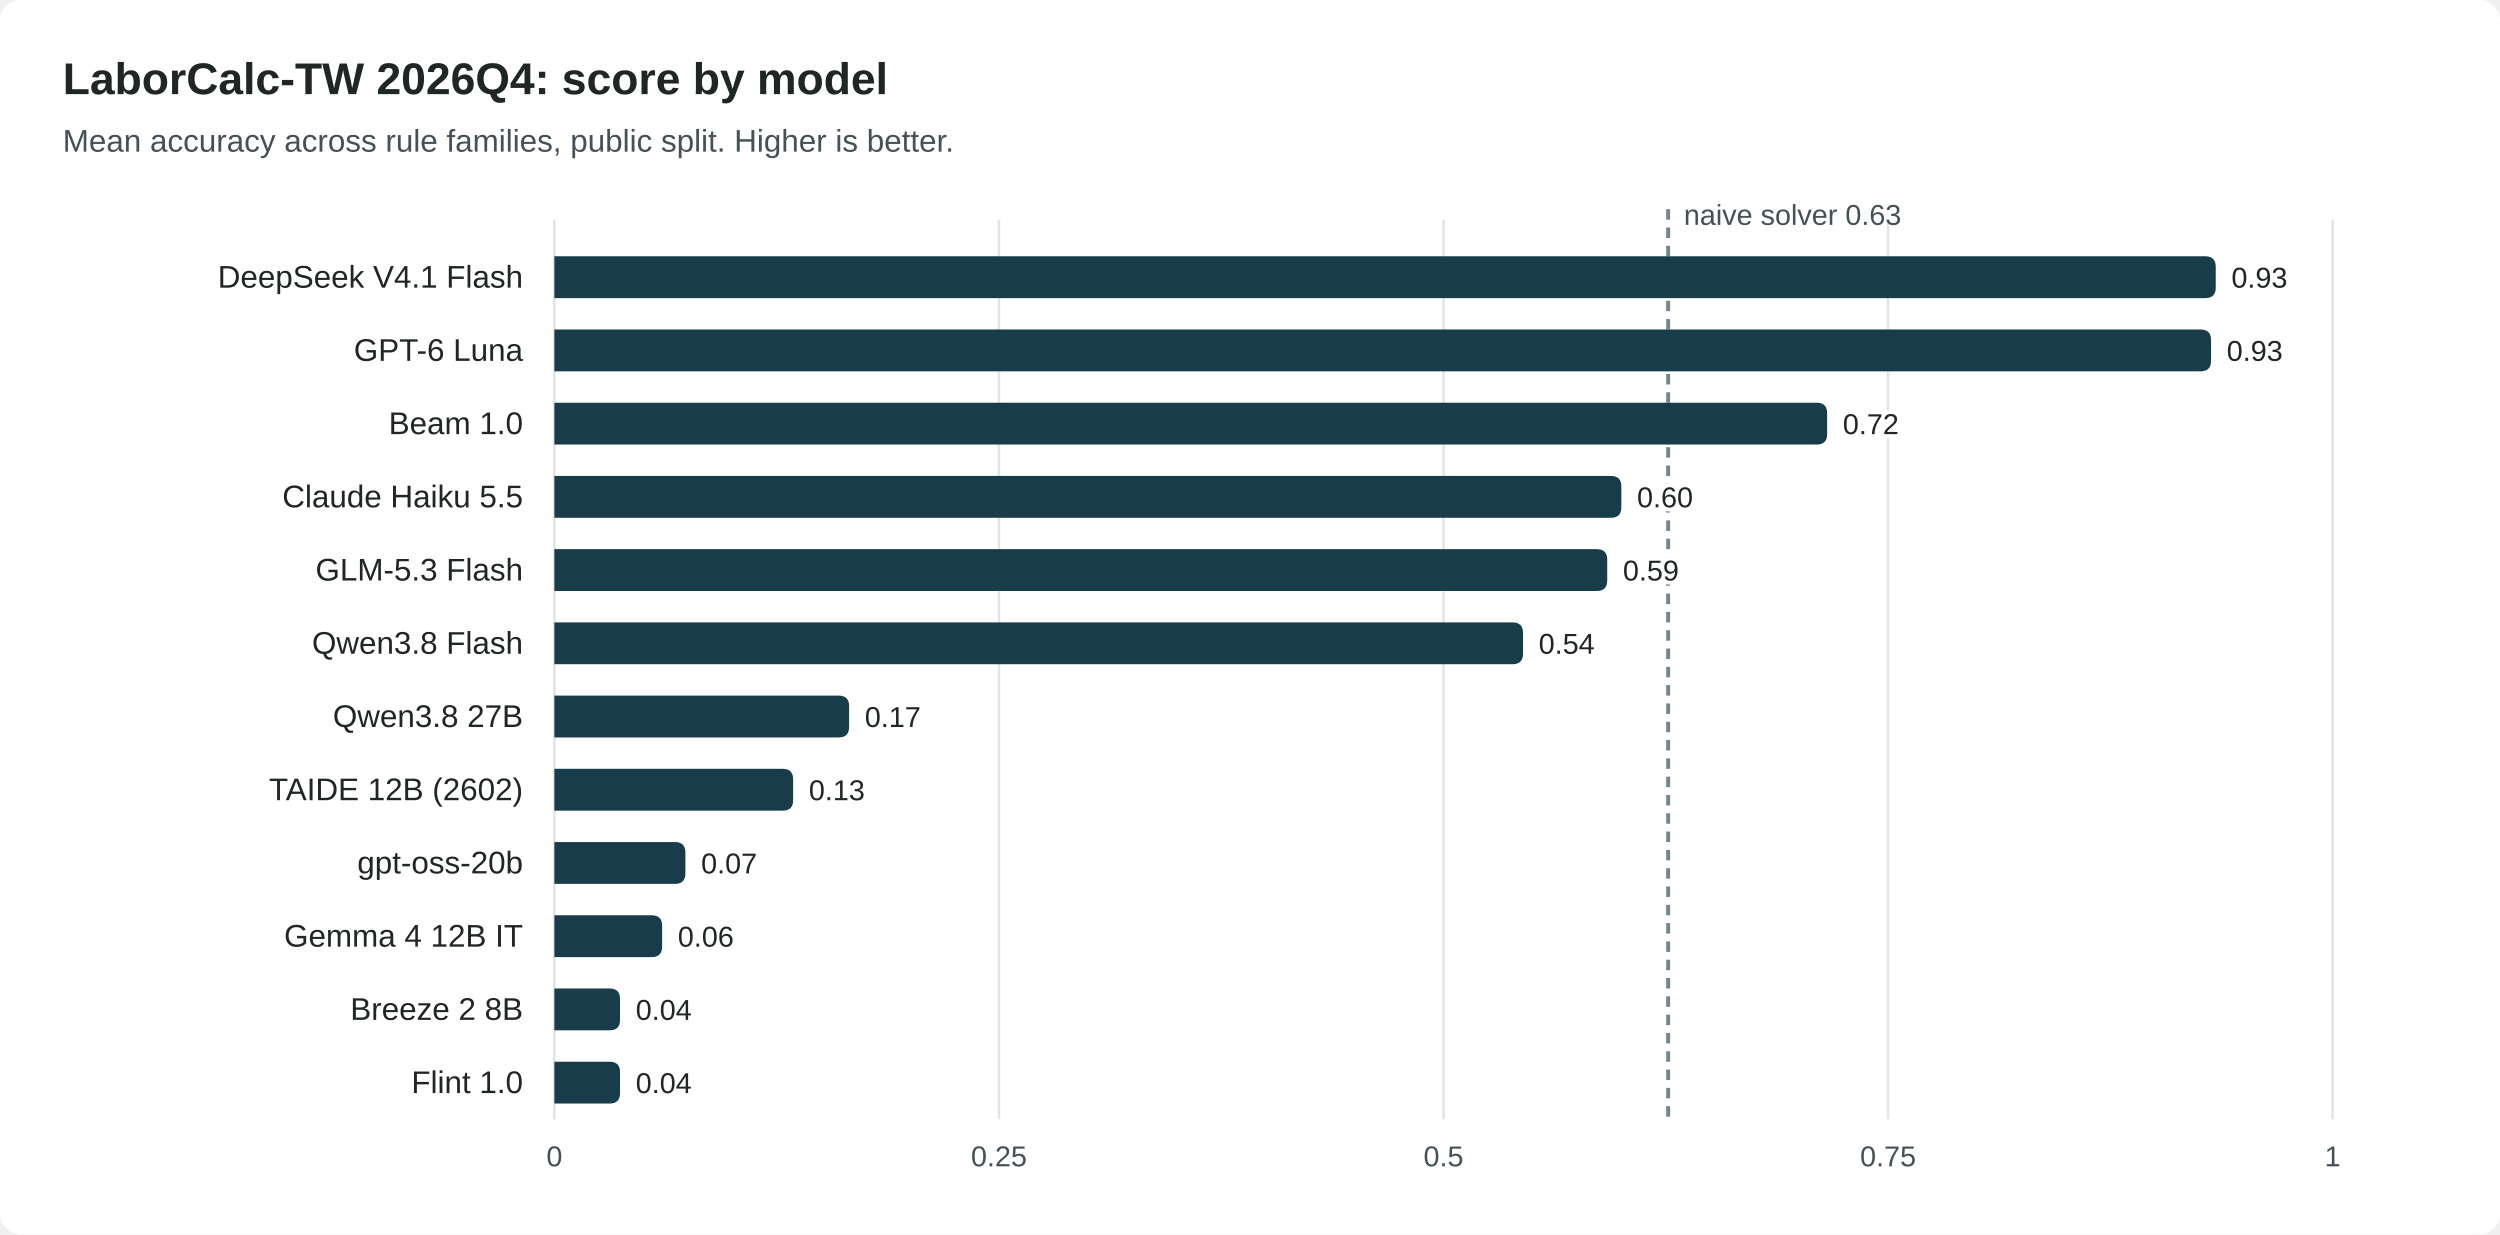
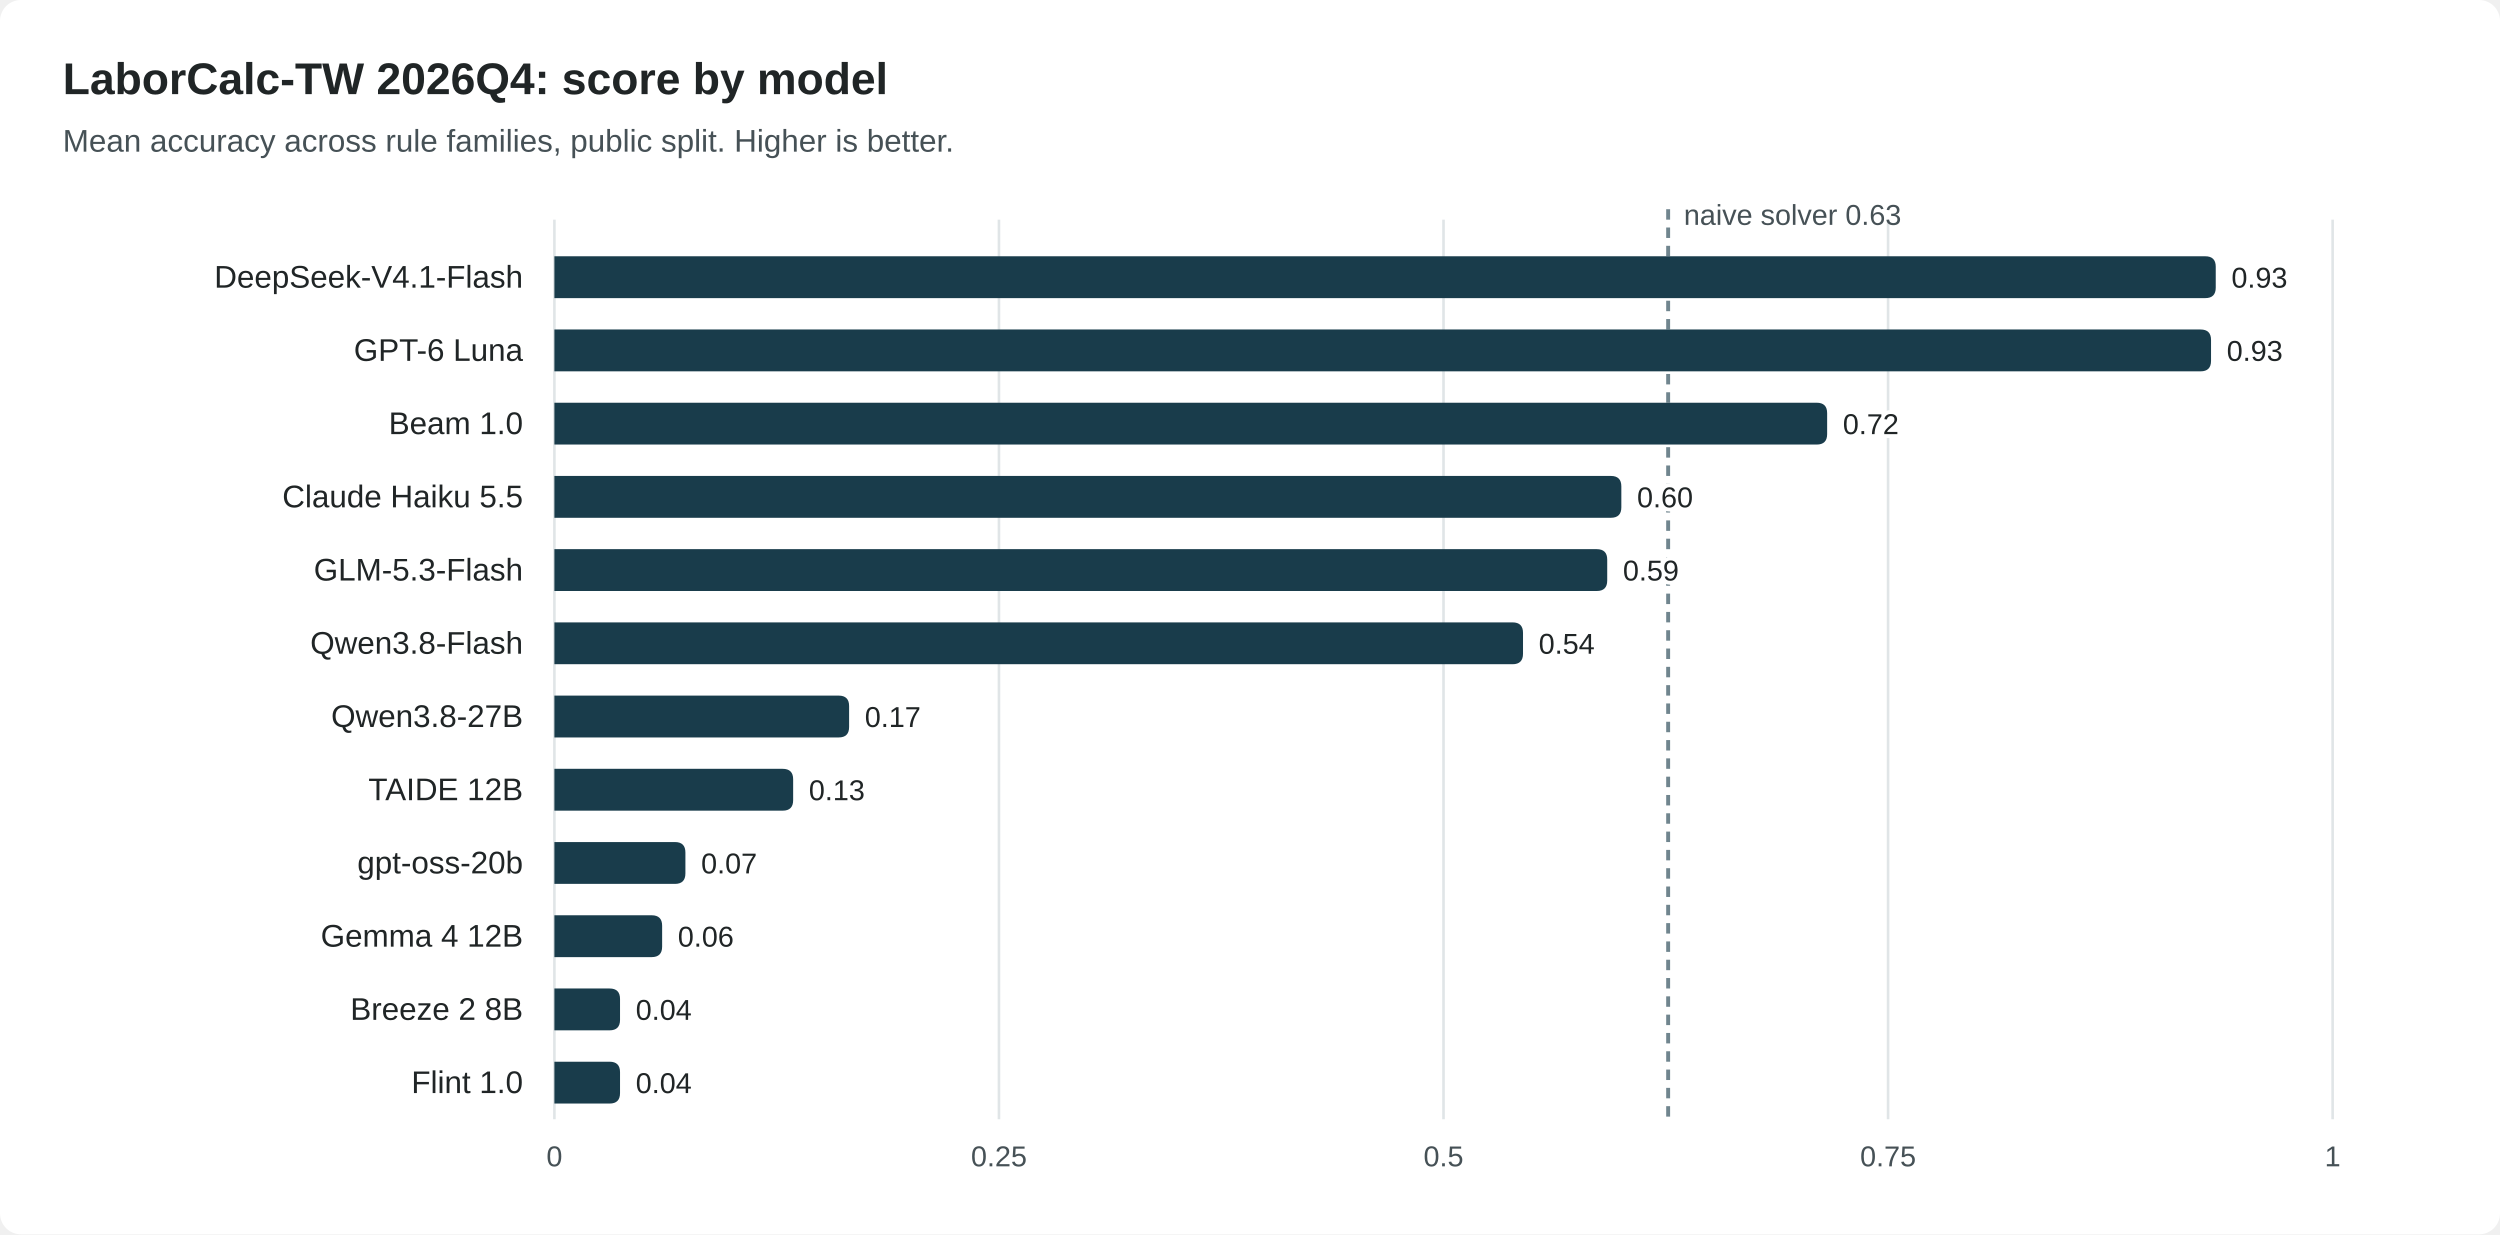
<svg xmlns="http://www.w3.org/2000/svg" viewBox="0 0 956 472" role="img" aria-labelledby="scores-title scores-desc">
  <rect width="956" height="472" rx="8" fill="#FFFFFF" />
  <text x="24" y="36" font-family="-apple-system, 'Segoe UI', 'Helvetica Neue', Arial, sans-serif" font-size="17" font-weight="600" fill="#202526">LaborCalc-TW 2026Q4: score by model</text>
  <text x="24" y="58" font-family="-apple-system, 'Segoe UI', 'Helvetica Neue', Arial, sans-serif" font-size="12" fill="#465156">Mean accuracy across rule families, public split. Higher is better.</text>
  <line x1="212.0" y1="84" x2="212.0" y2="428" stroke="#E0E5E7" stroke-width="1" />
  <text x="212.0" y="446" font-family="-apple-system, 'Segoe UI', 'Helvetica Neue', Arial, sans-serif" font-size="11" fill="#465156" text-anchor="middle">0</text>
  <line x1="382.0" y1="84" x2="382.0" y2="428" stroke="#E0E5E7" stroke-width="1" />
  <text x="382.0" y="446" font-family="-apple-system, 'Segoe UI', 'Helvetica Neue', Arial, sans-serif" font-size="11" fill="#465156" text-anchor="middle">0.25</text>
  <line x1="552.0" y1="84" x2="552.0" y2="428" stroke="#E0E5E7" stroke-width="1" />
  <text x="552.0" y="446" font-family="-apple-system, 'Segoe UI', 'Helvetica Neue', Arial, sans-serif" font-size="11" fill="#465156" text-anchor="middle">0.5</text>
  <line x1="722.0" y1="84" x2="722.0" y2="428" stroke="#E0E5E7" stroke-width="1" />
  <text x="722.0" y="446" font-family="-apple-system, 'Segoe UI', 'Helvetica Neue', Arial, sans-serif" font-size="11" fill="#465156" text-anchor="middle">0.75</text>
  <line x1="892.0" y1="84" x2="892.0" y2="428" stroke="#E0E5E7" stroke-width="1" />
  <text x="892.0" y="446" font-family="-apple-system, 'Segoe UI', 'Helvetica Neue', Arial, sans-serif" font-size="11" fill="#465156" text-anchor="middle">1</text>
  <line x1="637.9" y1="80" x2="637.9" y2="428" stroke="#70858E" stroke-width="1.5" stroke-dasharray="4,3" />
  <text x="643.9" y="86" font-family="-apple-system, 'Segoe UI', 'Helvetica Neue', Arial, sans-serif" font-size="11" fill="#465156">naive solver 0.63</text>
-   <text x="200" y="110.0" font-family="-apple-system, 'Segoe UI', 'Helvetica Neue', Arial, sans-serif" font-size="12" fill="#202526" text-anchor="end">DeepSeek V4.1 Flash</text>
+   <text x="200" y="110.0" font-family="-apple-system, 'Segoe UI', 'Helvetica Neue', Arial, sans-serif" font-size="12" fill="#202526" text-anchor="end">DeepSeek-V4.1-Flash</text>
  <path d="M212.0 98.0 H843.3 Q847.3 98.0 847.3 102.0 V110.0 Q847.3 114.0 843.3 114.0 H212.0 Z" fill="#193C4B" />
  <text x="853.3" y="110.0" font-family="-apple-system, 'Segoe UI', 'Helvetica Neue', Arial, sans-serif" font-size="11" fill="#202526" stroke="#FFFFFF" stroke-width="3" paint-order="stroke">0.93</text>
  <text x="200" y="138.0" font-family="-apple-system, 'Segoe UI', 'Helvetica Neue', Arial, sans-serif" font-size="12" fill="#202526" text-anchor="end">GPT-6 Luna</text>
  <path d="M212.0 126.0 H841.5 Q845.5 126.0 845.5 130.0 V138.0 Q845.5 142.0 841.5 142.0 H212.0 Z" fill="#193C4B" />
  <text x="851.5" y="138.0" font-family="-apple-system, 'Segoe UI', 'Helvetica Neue', Arial, sans-serif" font-size="11" fill="#202526" stroke="#FFFFFF" stroke-width="3" paint-order="stroke">0.93</text>
  <text x="200" y="166.0" font-family="-apple-system, 'Segoe UI', 'Helvetica Neue', Arial, sans-serif" font-size="12" fill="#202526" text-anchor="end">Beam 1.0</text>
  <path d="M212.0 154.0 H694.7 Q698.7 154.0 698.7 158.0 V166.0 Q698.7 170.0 694.7 170.0 H212.0 Z" fill="#193C4B" />
  <text x="704.7" y="166.0" font-family="-apple-system, 'Segoe UI', 'Helvetica Neue', Arial, sans-serif" font-size="11" fill="#202526" stroke="#FFFFFF" stroke-width="3" paint-order="stroke">0.72</text>
  <text x="200" y="194.0" font-family="-apple-system, 'Segoe UI', 'Helvetica Neue', Arial, sans-serif" font-size="12" fill="#202526" text-anchor="end">Claude Haiku 5.5</text>
  <path d="M212.0 182.0 H616.0 Q620.0 182.0 620.0 186.0 V194.0 Q620.0 198.0 616.0 198.0 H212.0 Z" fill="#193C4B" />
  <text x="626.0" y="194.0" font-family="-apple-system, 'Segoe UI', 'Helvetica Neue', Arial, sans-serif" font-size="11" fill="#202526" stroke="#FFFFFF" stroke-width="3" paint-order="stroke">0.60</text>
-   <text x="200" y="222.0" font-family="-apple-system, 'Segoe UI', 'Helvetica Neue', Arial, sans-serif" font-size="12" fill="#202526" text-anchor="end">GLM-5.3 Flash</text>
+   <text x="200" y="222.0" font-family="-apple-system, 'Segoe UI', 'Helvetica Neue', Arial, sans-serif" font-size="12" fill="#202526" text-anchor="end">GLM-5.3-Flash</text>
  <path d="M212.0 210.0 H610.6 Q614.6 210.0 614.6 214.0 V222.0 Q614.6 226.0 610.6 226.0 H212.0 Z" fill="#193C4B" />
  <text x="620.6" y="222.0" font-family="-apple-system, 'Segoe UI', 'Helvetica Neue', Arial, sans-serif" font-size="11" fill="#202526" stroke="#FFFFFF" stroke-width="3" paint-order="stroke">0.59</text>
-   <text x="200" y="250.0" font-family="-apple-system, 'Segoe UI', 'Helvetica Neue', Arial, sans-serif" font-size="12" fill="#202526" text-anchor="end">Qwen3.8 Flash</text>
+   <text x="200" y="250.0" font-family="-apple-system, 'Segoe UI', 'Helvetica Neue', Arial, sans-serif" font-size="12" fill="#202526" text-anchor="end">Qwen3.8-Flash</text>
  <path d="M212.0 238.0 H578.4 Q582.4 238.0 582.4 242.0 V250.0 Q582.4 254.0 578.4 254.0 H212.0 Z" fill="#193C4B" />
  <text x="588.4" y="250.0" font-family="-apple-system, 'Segoe UI', 'Helvetica Neue', Arial, sans-serif" font-size="11" fill="#202526" stroke="#FFFFFF" stroke-width="3" paint-order="stroke">0.54</text>
-   <text x="200" y="278.0" font-family="-apple-system, 'Segoe UI', 'Helvetica Neue', Arial, sans-serif" font-size="12" fill="#202526" text-anchor="end">Qwen3.8 27B</text>
+   <text x="200" y="278.0" font-family="-apple-system, 'Segoe UI', 'Helvetica Neue', Arial, sans-serif" font-size="12" fill="#202526" text-anchor="end">Qwen3.8-27B</text>
  <path d="M212.0 266.0 H320.7 Q324.7 266.0 324.7 270.0 V278.0 Q324.7 282.0 320.7 282.0 H212.0 Z" fill="#193C4B" />
  <text x="330.7" y="278.0" font-family="-apple-system, 'Segoe UI', 'Helvetica Neue', Arial, sans-serif" font-size="11" fill="#202526" stroke="#FFFFFF" stroke-width="3" paint-order="stroke">0.17</text>
-   <text x="200" y="306.0" font-family="-apple-system, 'Segoe UI', 'Helvetica Neue', Arial, sans-serif" font-size="12" fill="#202526" text-anchor="end">TAIDE 12B (2602)</text>
+   <text x="200" y="306.0" font-family="-apple-system, 'Segoe UI', 'Helvetica Neue', Arial, sans-serif" font-size="12" fill="#202526" text-anchor="end">TAIDE 12B</text>
  <path d="M212.0 294.0 H299.3 Q303.3 294.0 303.3 298.0 V306.0 Q303.3 310.0 299.3 310.0 H212.0 Z" fill="#193C4B" />
  <text x="309.3" y="306.0" font-family="-apple-system, 'Segoe UI', 'Helvetica Neue', Arial, sans-serif" font-size="11" fill="#202526" stroke="#FFFFFF" stroke-width="3" paint-order="stroke">0.13</text>
  <text x="200" y="334.0" font-family="-apple-system, 'Segoe UI', 'Helvetica Neue', Arial, sans-serif" font-size="12" fill="#202526" text-anchor="end">gpt-oss-20b</text>
  <path d="M212.0 322.0 H258.1 Q262.1 322.0 262.1 326.0 V334.0 Q262.1 338.0 258.1 338.0 H212.0 Z" fill="#193C4B" />
  <text x="268.1" y="334.0" font-family="-apple-system, 'Segoe UI', 'Helvetica Neue', Arial, sans-serif" font-size="11" fill="#202526" stroke="#FFFFFF" stroke-width="3" paint-order="stroke">0.07</text>
-   <text x="200" y="362.0" font-family="-apple-system, 'Segoe UI', 'Helvetica Neue', Arial, sans-serif" font-size="12" fill="#202526" text-anchor="end">Gemma 4 12B IT</text>
+   <text x="200" y="362.0" font-family="-apple-system, 'Segoe UI', 'Helvetica Neue', Arial, sans-serif" font-size="12" fill="#202526" text-anchor="end">Gemma 4 12B</text>
  <path d="M212.0 350.0 H249.2 Q253.2 350.0 253.2 354.0 V362.0 Q253.2 366.0 249.2 366.0 H212.0 Z" fill="#193C4B" />
  <text x="259.2" y="362.0" font-family="-apple-system, 'Segoe UI', 'Helvetica Neue', Arial, sans-serif" font-size="11" fill="#202526" stroke="#FFFFFF" stroke-width="3" paint-order="stroke">0.06</text>
  <text x="200" y="390.0" font-family="-apple-system, 'Segoe UI', 'Helvetica Neue', Arial, sans-serif" font-size="12" fill="#202526" text-anchor="end">Breeze 2 8B</text>
  <path d="M212.0 378.0 H233.1 Q237.1 378.0 237.1 382.0 V390.0 Q237.1 394.0 233.1 394.0 H212.0 Z" fill="#193C4B" />
  <text x="243.1" y="390.0" font-family="-apple-system, 'Segoe UI', 'Helvetica Neue', Arial, sans-serif" font-size="11" fill="#202526" stroke="#FFFFFF" stroke-width="3" paint-order="stroke">0.04</text>
  <text x="200" y="418.0" font-family="-apple-system, 'Segoe UI', 'Helvetica Neue', Arial, sans-serif" font-size="12" fill="#202526" text-anchor="end">Flint 1.0</text>
  <path d="M212.0 406.0 H233.1 Q237.1 406.0 237.1 410.0 V418.0 Q237.1 422.0 233.1 422.0 H212.0 Z" fill="#193C4B" />
  <text x="243.1" y="418.0" font-family="-apple-system, 'Segoe UI', 'Helvetica Neue', Arial, sans-serif" font-size="11" fill="#202526" stroke="#FFFFFF" stroke-width="3" paint-order="stroke">0.04</text>
</svg>
